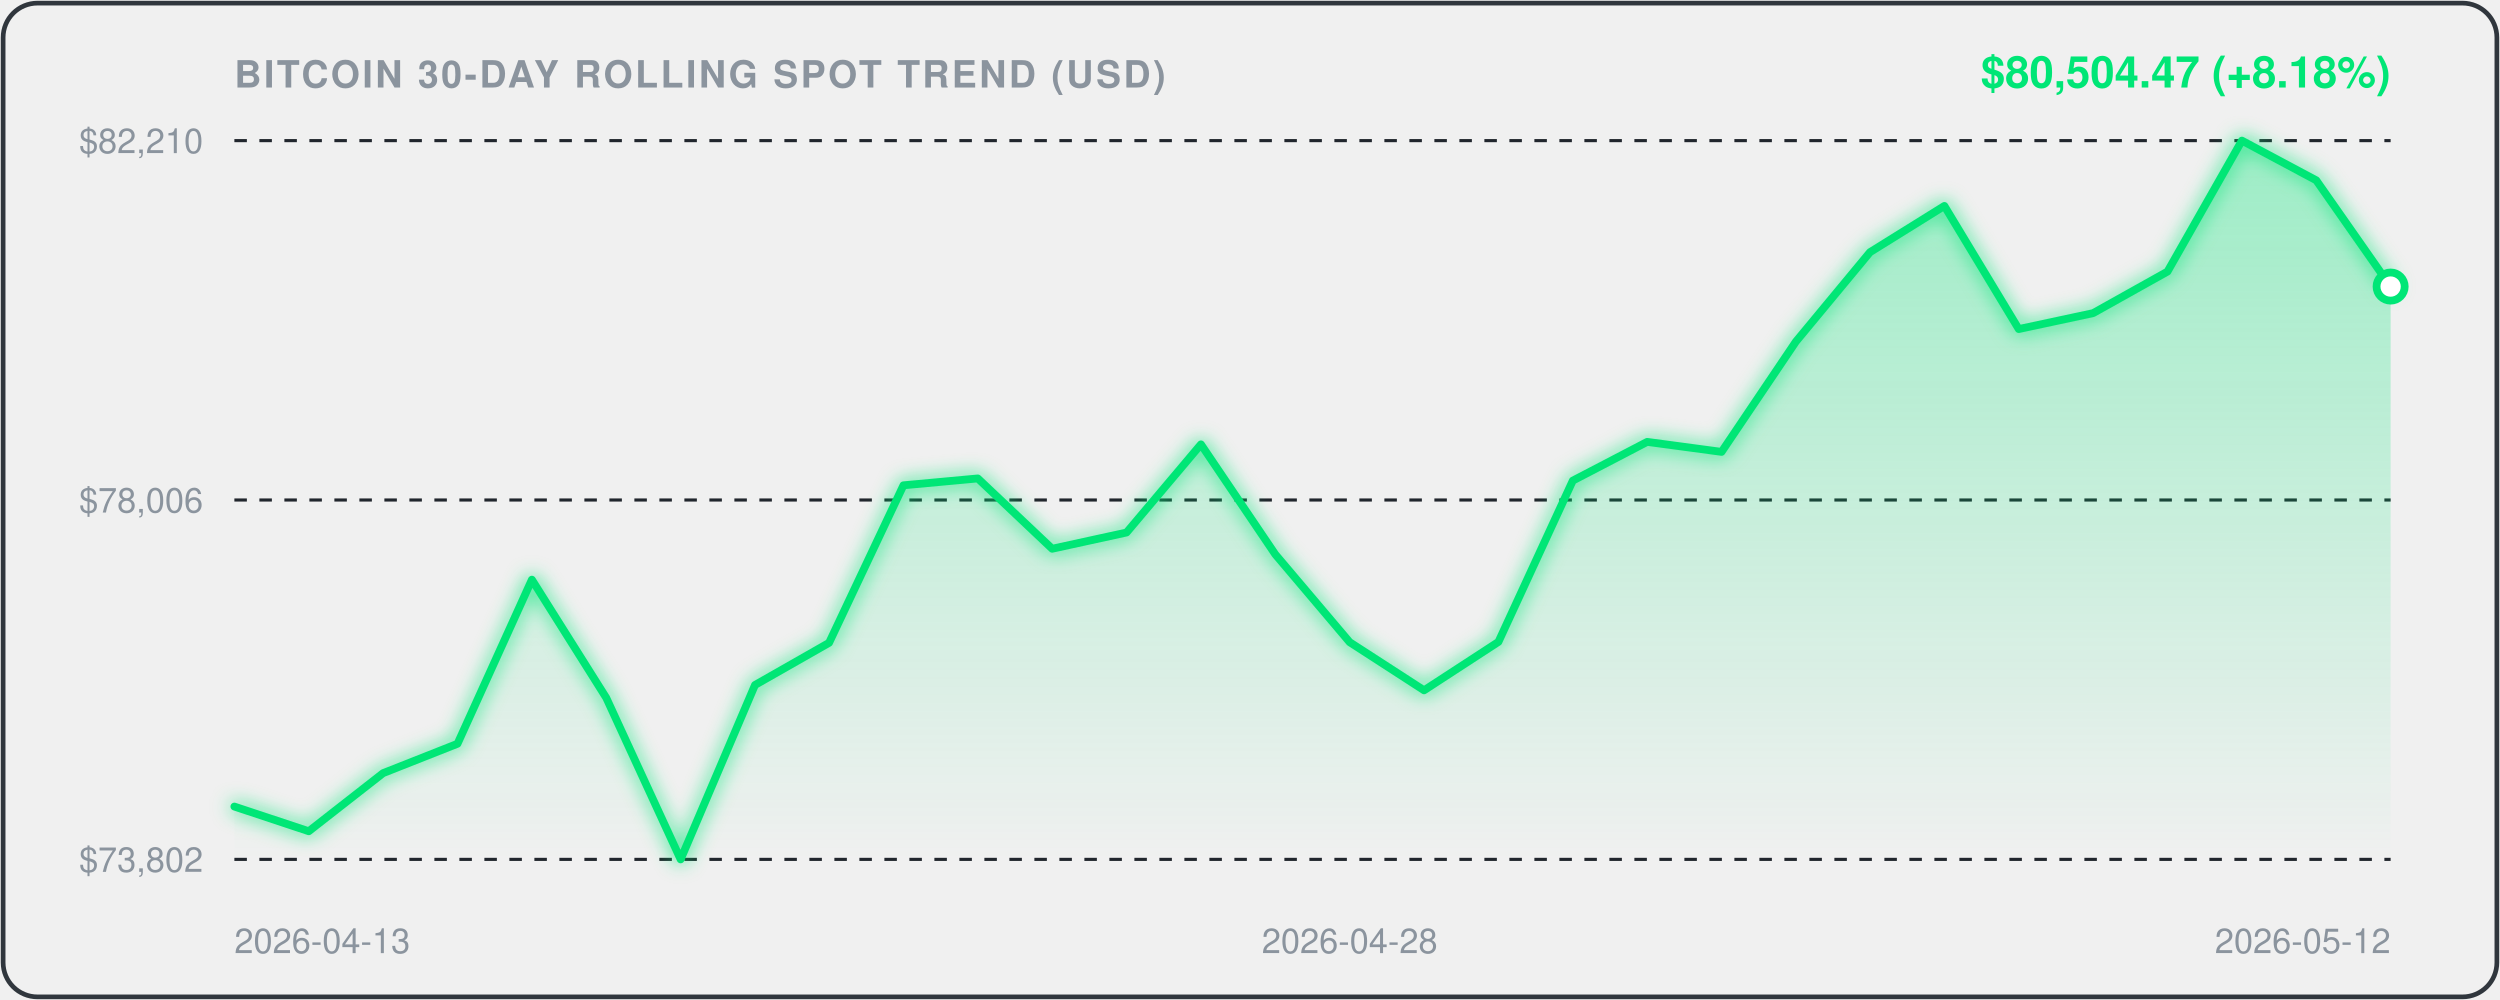
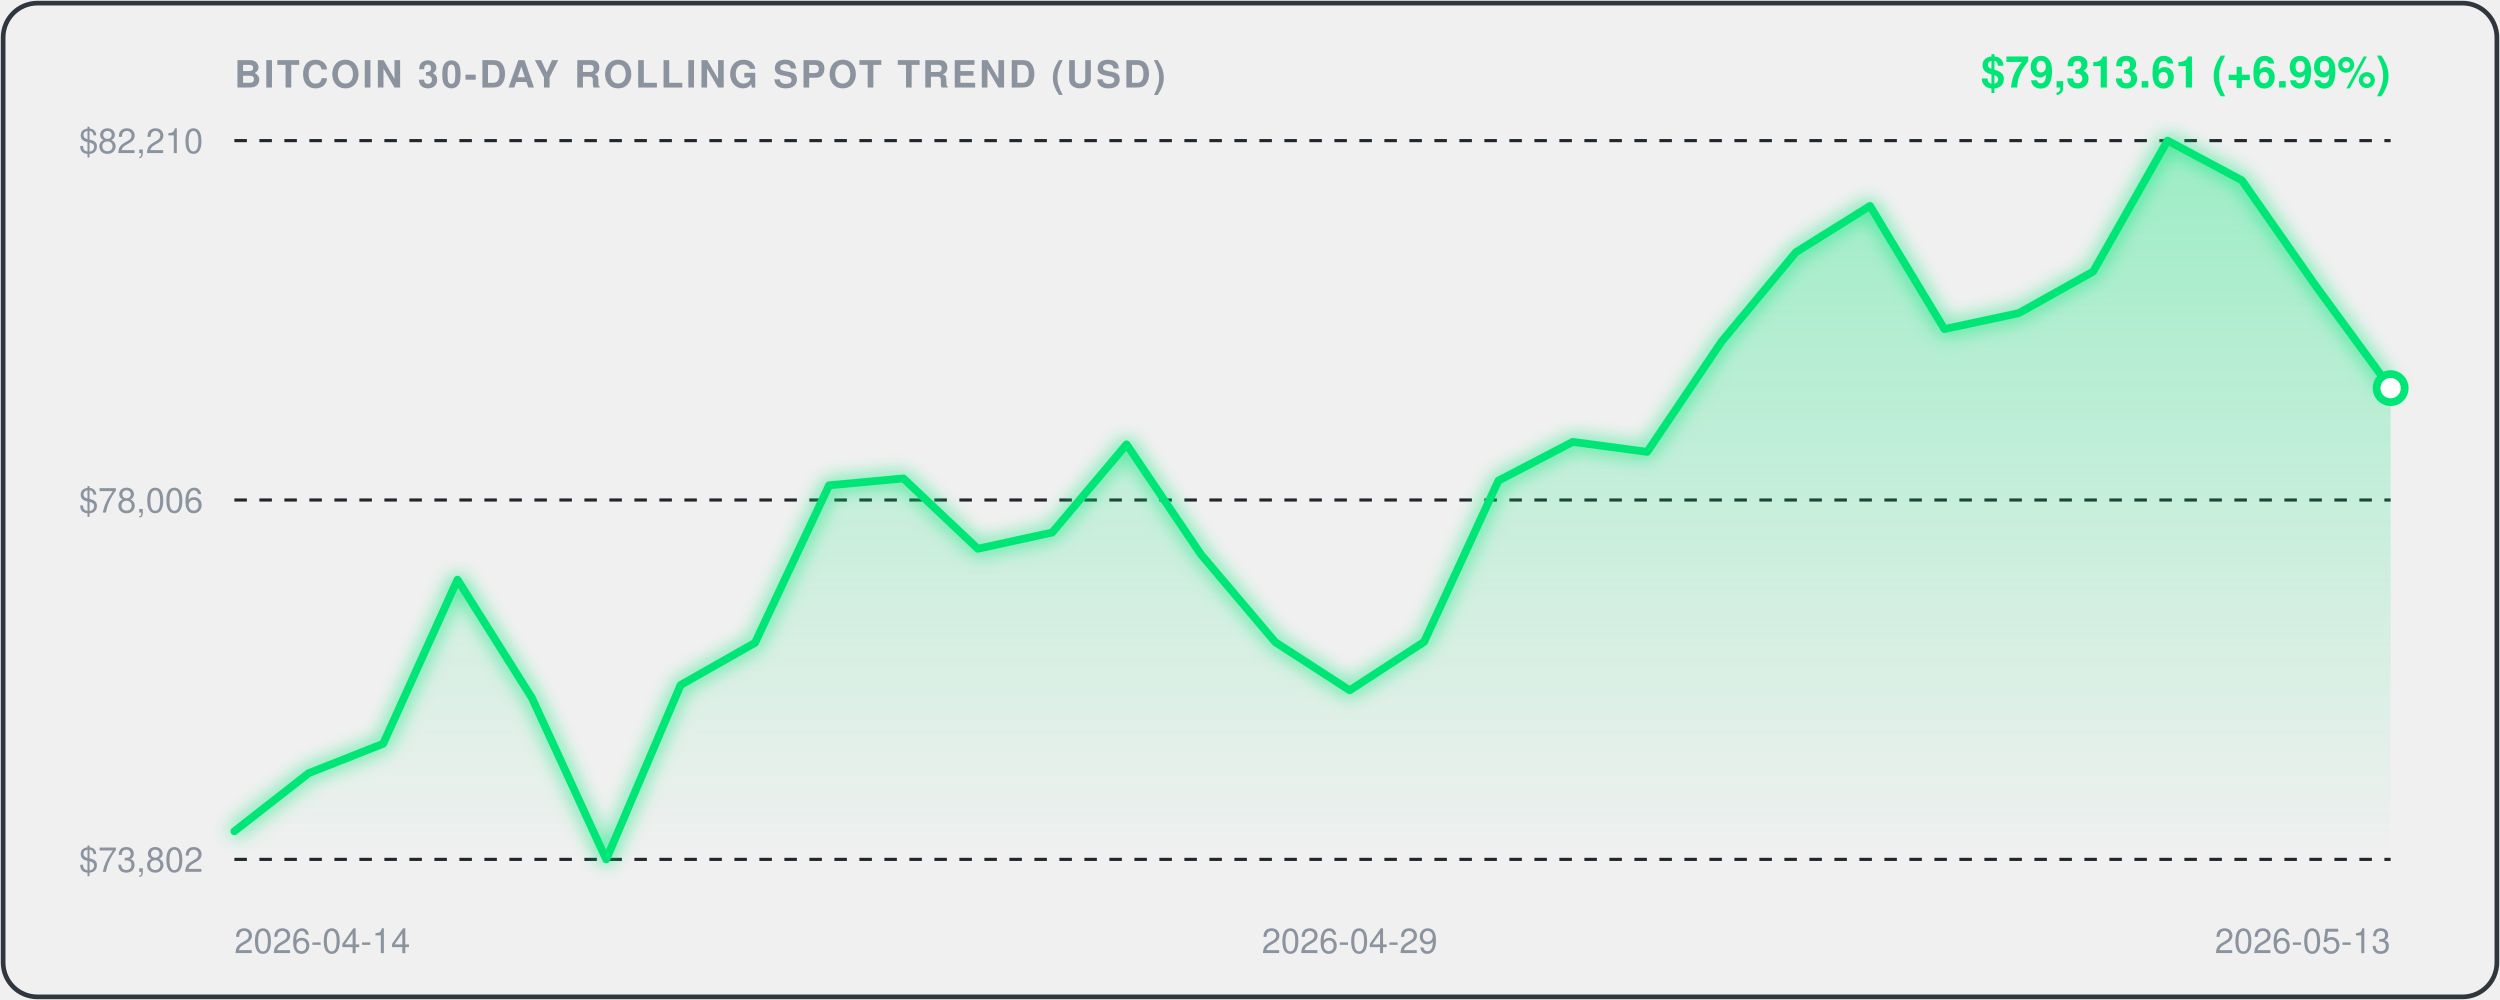
<svg xmlns="http://www.w3.org/2000/svg" viewBox="0 0 800 320" width="100%" height="100%" style="background:#0d1117;border-radius:12px;font-family:-apple-system,BlinkMacSystemFont,'Segoe UI',Helvetica,Arial,sans-serif;">
  <defs>
    <linearGradient id="areaGrad" x1="0" y1="0" x2="0" y2="1">
      <stop offset="0%" stop-color="rgba(0, 230, 118, 0.35)" />
      <stop offset="100%" stop-color="rgba(0, 230, 118, 0.0)" />
    </linearGradient>
    <filter id="glow" x="-20%" y="-20%" width="140%" height="140%">
      <feGaussianBlur stdDeviation="3" result="blur" />
      <feComposite in="SourceGraphic" in2="blur" operator="over" />
    </filter>
  </defs>
  <rect x="1" y="1" width="798" height="318" rx="11" fill="none" stroke="#30363d" stroke-width="1.5" />
  <text x="75" y="28" fill="#8b949e" font-size="12" font-weight="600" letter-spacing="0.8">BITCOIN 30-DAY ROLLING SPOT TREND (USD)</text>
-   <text x="765" y="28" text-anchor="end" fill="#00E676" font-size="14" font-weight="700">$80,504.47 (+8.18%)</text>
+   <text x="765" y="28" text-anchor="end" fill="#00E676" font-size="14" font-weight="700">$79,313.61 (+6.99%)</text>
  <line x1="75" y1="45" x2="765" y2="45" stroke="#21262d" stroke-width="1" stroke-dasharray="4,4" />
  <text x="65" y="49" text-anchor="end" fill="#8b949e" font-size="11">$82,210</text>
  <line x1="75" y1="160.0" x2="765" y2="160.0" stroke="#21262d" stroke-width="1" stroke-dasharray="4,4" />
  <text x="65" y="164.0" text-anchor="end" fill="#8b949e" font-size="11">$78,006</text>
  <line x1="75" y1="275" x2="765" y2="275" stroke="#21262d" stroke-width="1" stroke-dasharray="4,4" />
  <text x="65" y="279" text-anchor="end" fill="#8b949e" font-size="11">$73,802</text>
-   <path d="M 75.0,258.1 L 98.8,266.0 L 122.6,247.4 L 146.4,238.0 L 170.2,185.5 L 194.0,223.3 L 217.8,275.0 L 241.6,219.2 L 265.3,205.7 L 289.1,155.3 L 312.9,153.1 L 336.7,175.6 L 360.5,170.4 L 384.3,142.2 L 408.1,177.4 L 431.9,205.5 L 455.7,220.9 L 479.5,205.4 L 503.3,153.8 L 527.1,141.4 L 550.9,144.6 L 574.7,109.3 L 598.4,80.7 L 622.2,65.9 L 646.0,105.3 L 669.8,100.2 L 693.6,86.9 L 717.4,45.0 L 741.2,57.7 L 765.0,91.7 L 765.0,275.0 L 75.0,275.0 Z" fill="url(#areaGrad)" />
-   <path d="M 75.0,258.1 L 98.8,266.0 L 122.6,247.4 L 146.4,238.0 L 170.2,185.5 L 194.0,223.3 L 217.8,275.0 L 241.6,219.2 L 265.3,205.7 L 289.1,155.3 L 312.9,153.1 L 336.7,175.6 L 360.5,170.4 L 384.3,142.2 L 408.1,177.4 L 431.9,205.5 L 455.7,220.9 L 479.5,205.4 L 503.3,153.8 L 527.1,141.4 L 550.9,144.6 L 574.7,109.3 L 598.4,80.7 L 622.2,65.9 L 646.0,105.3 L 669.8,100.2 L 693.6,86.9 L 717.4,45.0 L 741.2,57.7 L 765.0,91.7" fill="none" stroke="#00E676" stroke-width="2.5" stroke-linecap="round" stroke-linejoin="round" filter="url(#glow)" />
-   <circle cx="765.0" cy="91.7" r="4.5" fill="#ffffff" stroke="#00E676" stroke-width="2.5" />
-   <text x="75.0" y="305" fill="#8b949e" font-size="11" text-anchor="start">2026-04-13</text>
-   <text x="431.9" y="305" fill="#8b949e" font-size="11" text-anchor="middle">2026-04-28</text>
-   <text x="765.0" y="305" fill="#8b949e" font-size="11" text-anchor="end">2026-05-12</text>
+   <path d="M 75.0,266.0 L 98.8,247.4 L 122.6,238.0 L 146.4,185.5 L 170.2,223.3 L 194.0,275.0 L 217.8,219.2 L 241.6,205.7 L 265.3,155.3 L 289.1,153.1 L 312.9,175.6 L 336.7,170.4 L 360.5,142.2 L 384.3,177.4 L 408.1,205.5 L 431.9,220.9 L 455.7,205.4 L 479.5,153.8 L 503.3,141.4 L 527.1,144.6 L 550.9,109.3 L 574.7,80.7 L 598.4,65.9 L 622.2,105.3 L 646.0,100.2 L 669.8,86.9 L 693.6,45.0 L 717.4,57.7 L 741.2,91.7 L 765.0,124.2 L 765.0,275.0 L 75.0,275.0 Z" fill="url(#areaGrad)" />
+   <path d="M 75.0,266.0 L 98.8,247.4 L 122.6,238.0 L 146.4,185.5 L 170.2,223.3 L 194.0,275.0 L 217.8,219.2 L 241.6,205.7 L 265.3,155.3 L 289.1,153.1 L 312.9,175.6 L 336.7,170.4 L 360.5,142.2 L 384.3,177.4 L 408.1,205.5 L 431.9,220.9 L 455.7,205.4 L 479.5,153.8 L 503.3,141.4 L 527.1,144.6 L 550.9,109.3 L 574.7,80.7 L 598.4,65.9 L 622.2,105.3 L 646.0,100.2 L 669.8,86.9 L 693.6,45.0 L 717.4,57.7 L 741.2,91.7 L 765.0,124.2" fill="none" stroke="#00E676" stroke-width="2.5" stroke-linecap="round" stroke-linejoin="round" filter="url(#glow)" />
+   <circle cx="765.0" cy="124.2" r="4.5" fill="#ffffff" stroke="#00E676" stroke-width="2.5" />
+   <text x="75.0" y="305" fill="#8b949e" font-size="11" text-anchor="start">2026-04-14</text>
+   <text x="431.9" y="305" fill="#8b949e" font-size="11" text-anchor="middle">2026-04-29</text>
+   <text x="765.0" y="305" fill="#8b949e" font-size="11" text-anchor="end">2026-05-13</text>
</svg>
